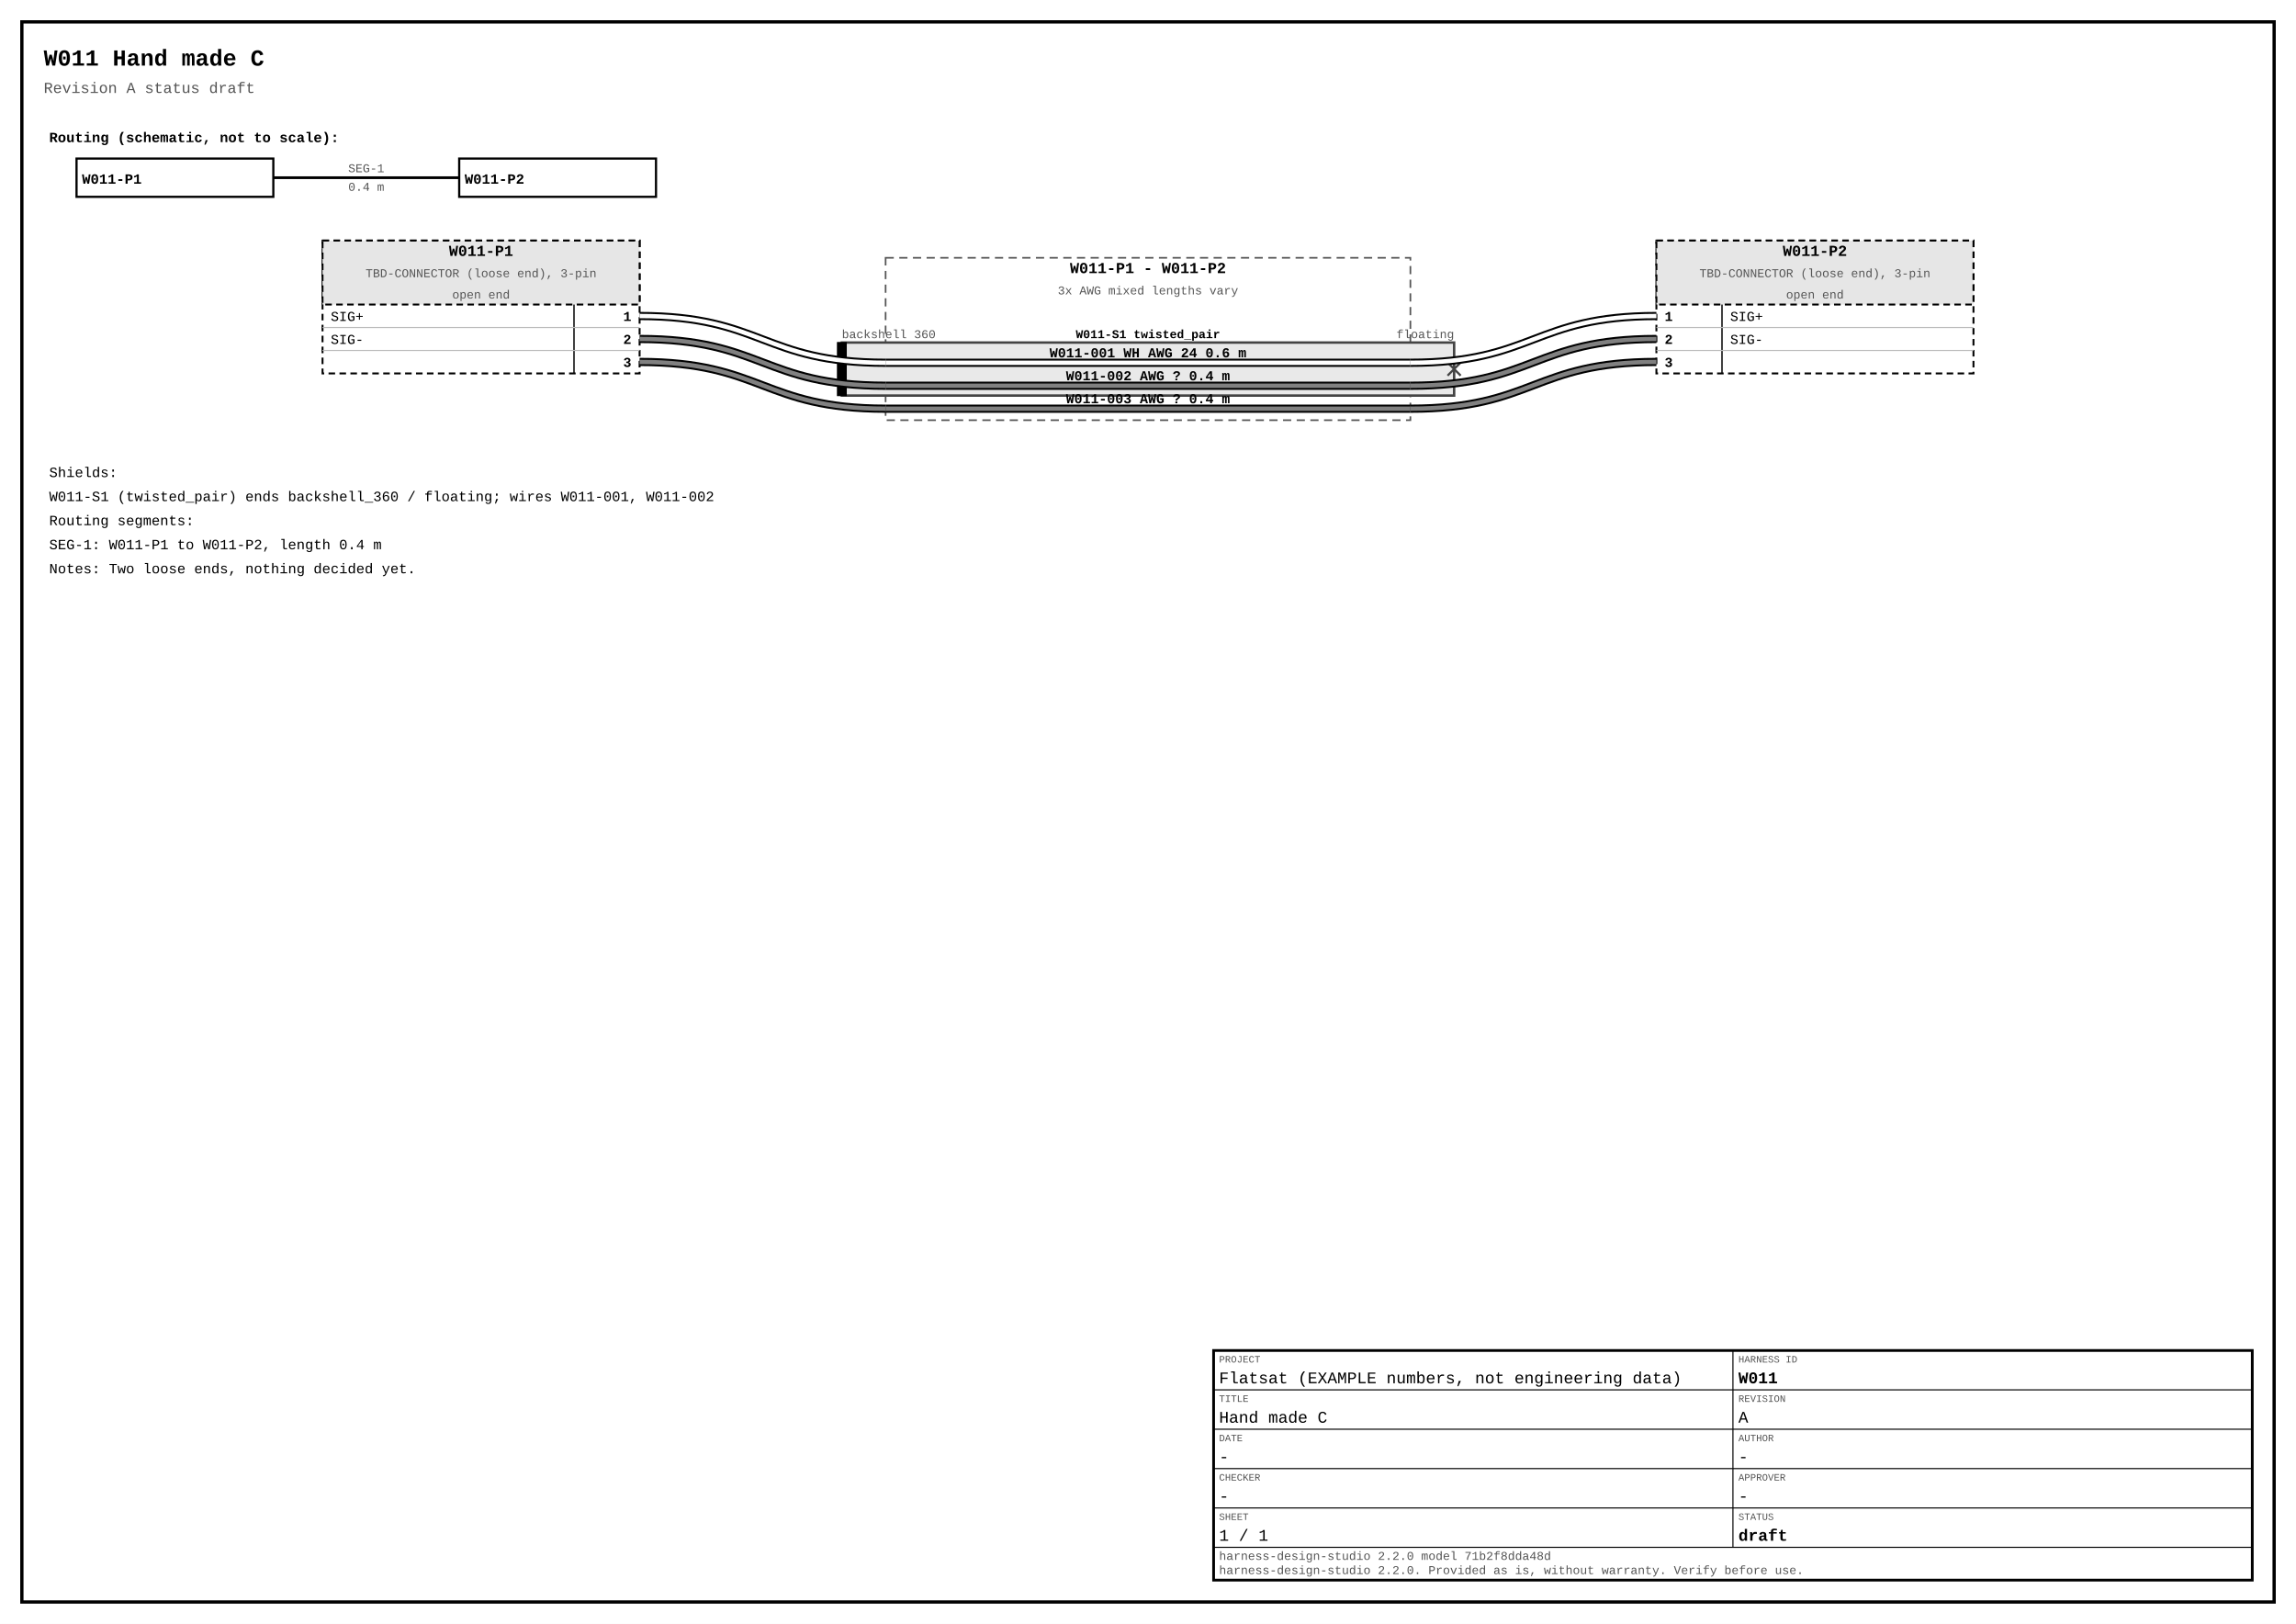
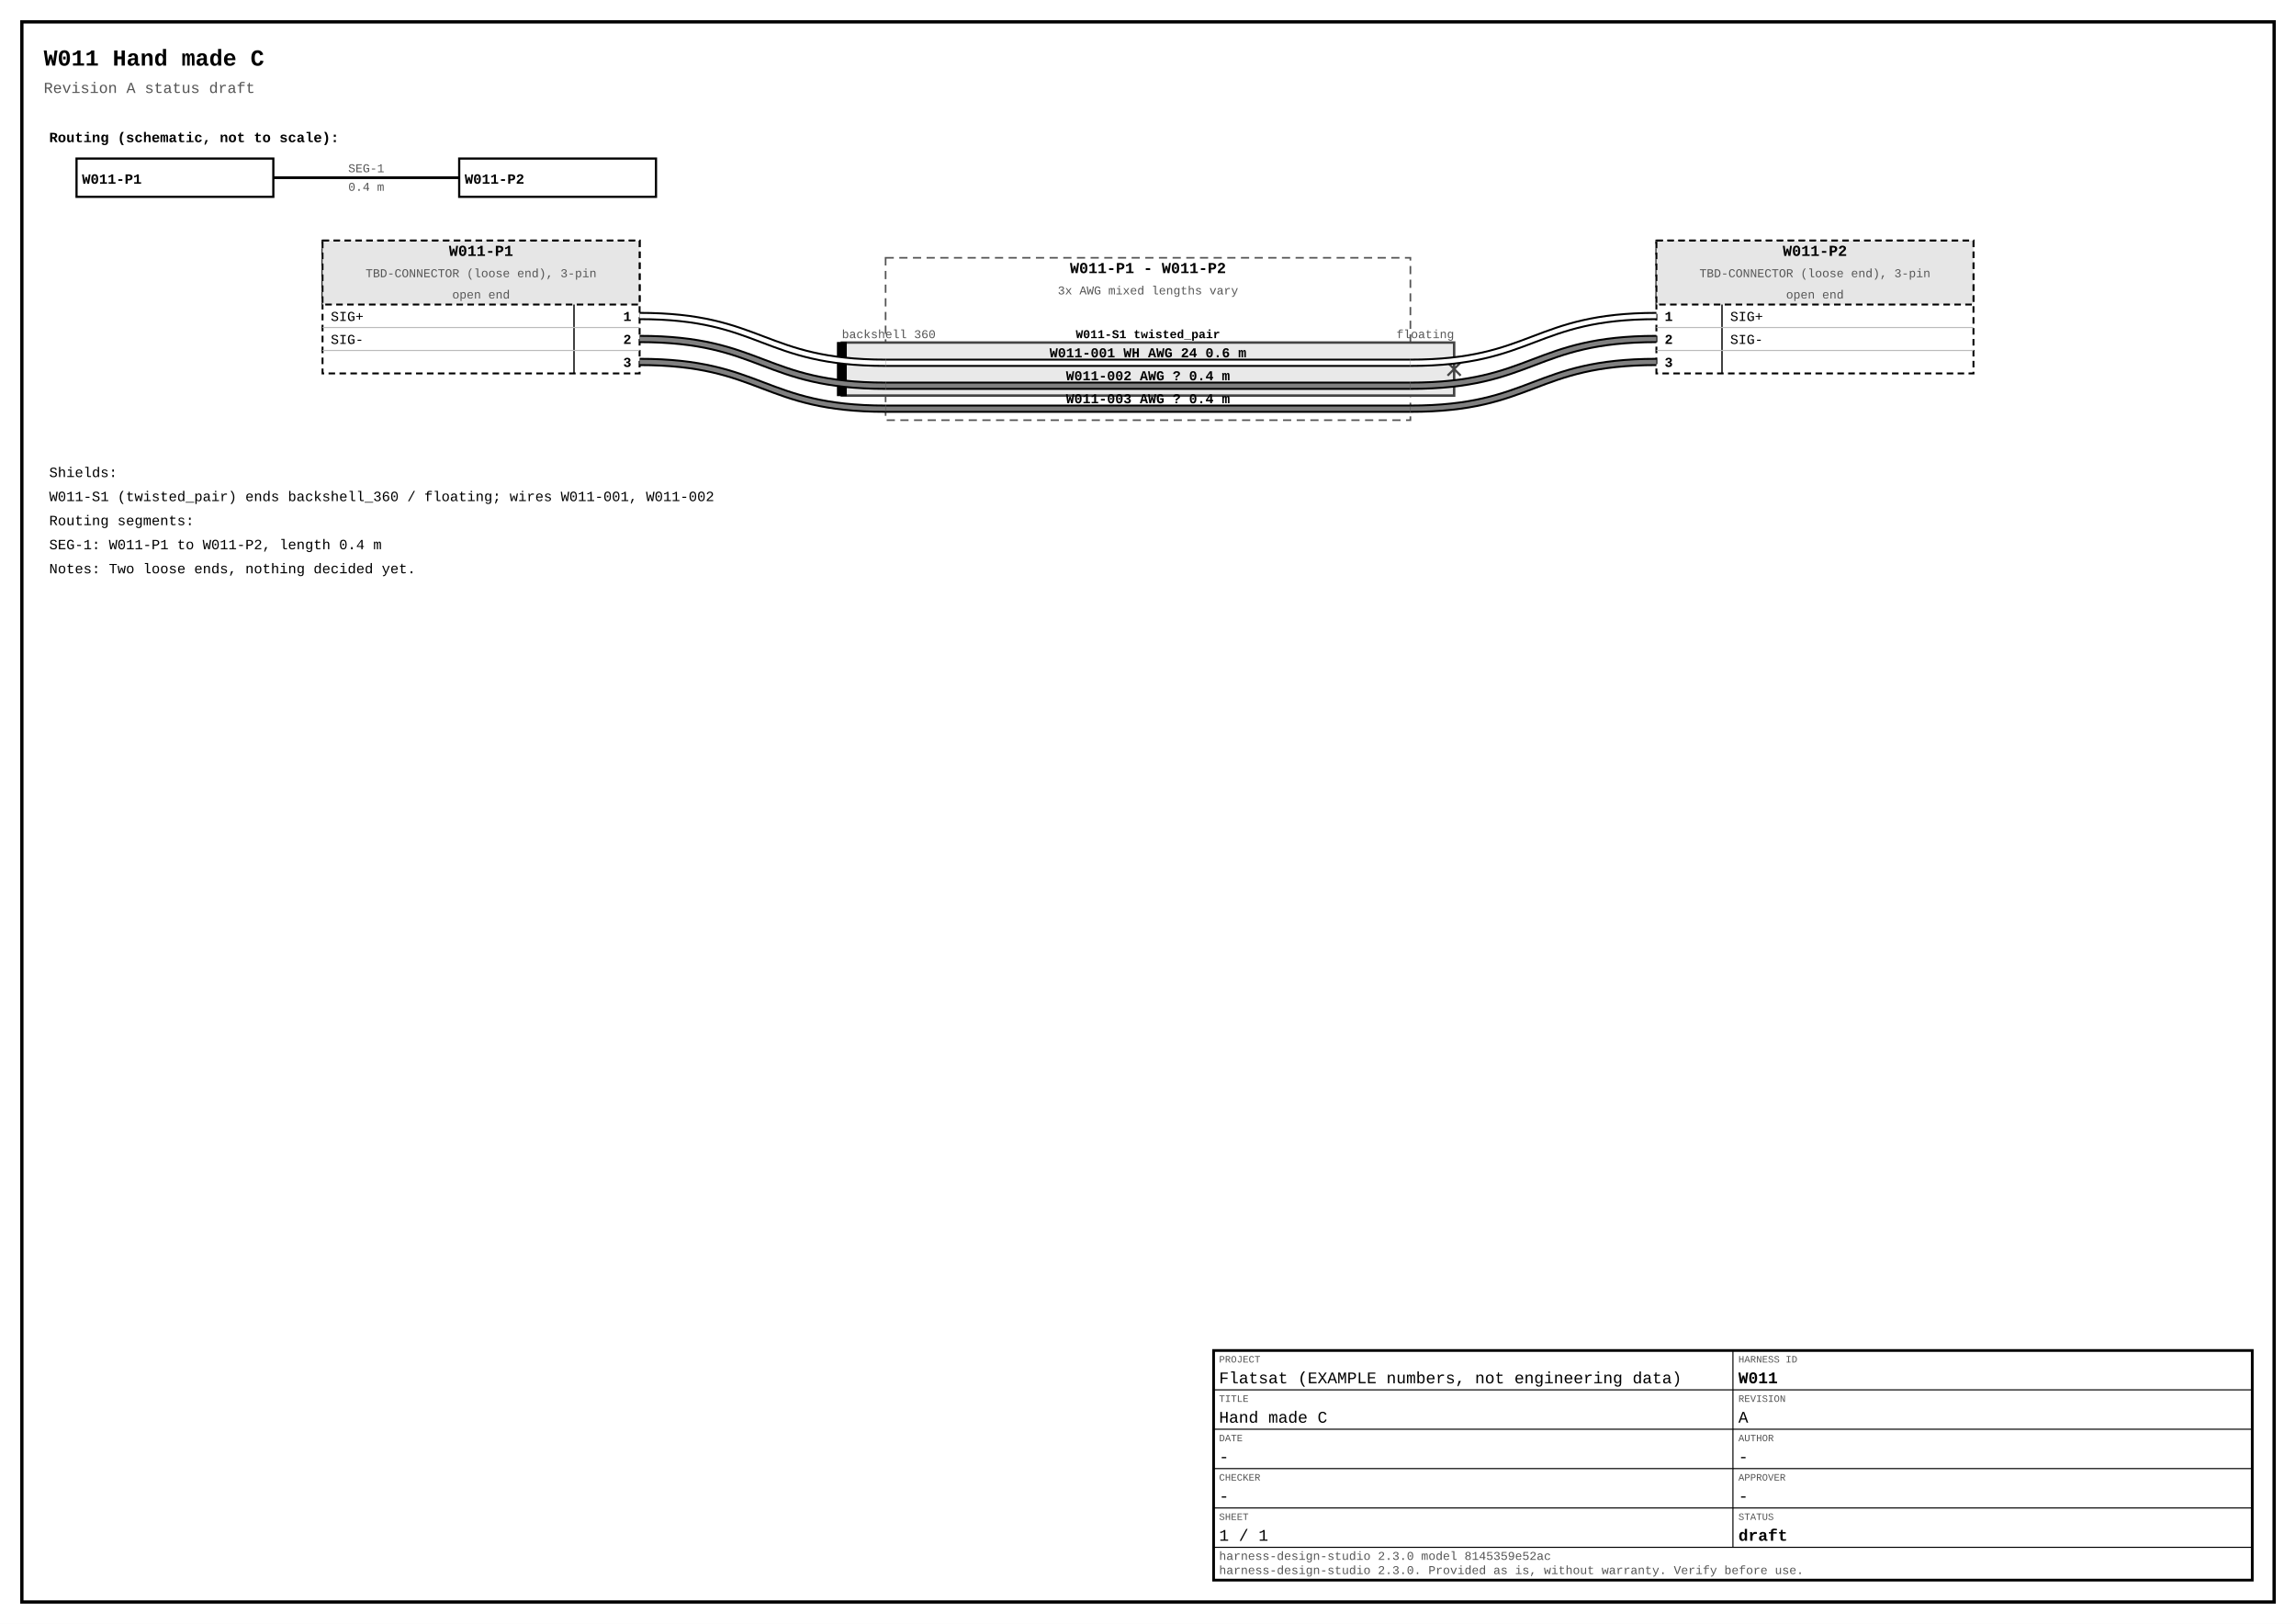
<svg xmlns="http://www.w3.org/2000/svg" width="420mm" height="297mm" viewBox="0 0 420 297" font-family="Courier New, Courier, monospace">
  <rect x="0" y="0" width="420" height="297" fill="#ffffff" />
  <rect x="4" y="4" width="412" height="289" fill="none" stroke="#000000" stroke-width="0.6" />
  <text x="8" y="12" font-size="4.2" font-weight="bold" text-anchor="start" fill="#000000">W011  Hand made C</text>
  <text x="8" y="17" font-size="2.8" text-anchor="start" fill="#555555">Revision A  status draft</text>
  <text x="9" y="26" font-size="2.6" font-weight="bold" text-anchor="start" fill="#000000">Routing (schematic, not to scale):</text>
  <line x1="50" y1="32.5" x2="84" y2="32.5" stroke="#000000" stroke-width="0.5" />
  <text x="67" y="31.5" font-size="2.2" text-anchor="middle" fill="#555555">SEG-1</text>
  <text x="67" y="34.9" font-size="2.2" text-anchor="middle" fill="#555555">0.4 m</text>
  <rect x="14" y="29" width="36" height="7" fill="#ffffff" stroke="#000000" stroke-width="0.4" />
  <text x="15" y="33.6" font-size="2.6" font-weight="bold" text-anchor="start" fill="#000000">W011-P1</text>
  <rect x="84" y="29" width="36" height="7" fill="#ffffff" stroke="#000000" stroke-width="0.4" />
  <text x="85" y="33.6" font-size="2.6" font-weight="bold" text-anchor="start" fill="#000000">W011-P2</text>
  <rect x="59" y="44" width="58" height="24.3" fill="#ffffff" stroke="#000000" stroke-width="0.35" stroke-dasharray="1.2 0.8" />
  <rect x="59" y="44" width="58" height="11.7" fill="#e6e6e6" stroke="#000000" stroke-width="0.35" stroke-dasharray="1.2 0.8" />
  <text x="88" y="46.8" font-size="2.8" font-weight="bold" text-anchor="middle" fill="#000000">W011-P1</text>
  <text x="88" y="50.7" font-size="2.2" text-anchor="middle" fill="#555555" data-ref="part/W011-P1">TBD-CONNECTOR (loose end), 3-pin</text>
  <text x="88" y="54.6" font-size="2.2" text-anchor="middle" fill="#555555" data-ref="end/W011-P1">open end</text>
  <line x1="105" y1="55.7" x2="105" y2="68.3" stroke="#000000" stroke-width="0.25" />
  <line x1="59" y1="59.9" x2="117" y2="59.9" stroke="#bbbbbb" stroke-width="0.2" />
  <text x="60.5" y="58.7" font-size="2.5" text-anchor="start" fill="#000000" data-ref="sig/W011-P1/1">SIG+</text>
  <text x="115.5" y="58.7" font-size="2.5" font-weight="bold" text-anchor="end" fill="#000000" data-ref="pin/W011-P1/1">1</text>
  <line x1="59" y1="64.1" x2="117" y2="64.1" stroke="#bbbbbb" stroke-width="0.2" />
  <text x="60.5" y="62.9" font-size="2.5" text-anchor="start" fill="#000000" data-ref="sig/W011-P1/2">SIG-</text>
  <text x="115.5" y="62.9" font-size="2.5" font-weight="bold" text-anchor="end" fill="#000000" data-ref="pin/W011-P1/2">2</text>
  <text x="60.5" y="67.1" font-size="2.5" text-anchor="start" fill="#000000" data-ref="sig/W011-P1/3" />
  <text x="115.5" y="67.1" font-size="2.5" font-weight="bold" text-anchor="end" fill="#000000" data-ref="pin/W011-P1/3">3</text>
  <rect x="303" y="44" width="58" height="24.3" fill="#ffffff" stroke="#000000" stroke-width="0.35" stroke-dasharray="1.2 0.8" />
  <rect x="303" y="44" width="58" height="11.7" fill="#e6e6e6" stroke="#000000" stroke-width="0.35" stroke-dasharray="1.2 0.8" />
  <text x="332" y="46.8" font-size="2.8" font-weight="bold" text-anchor="middle" fill="#000000">W011-P2</text>
  <text x="332" y="50.7" font-size="2.2" text-anchor="middle" fill="#555555" data-ref="part/W011-P2">TBD-CONNECTOR (loose end), 3-pin</text>
  <text x="332" y="54.6" font-size="2.2" text-anchor="middle" fill="#555555" data-ref="end/W011-P2">open end</text>
  <line x1="315" y1="55.7" x2="315" y2="68.3" stroke="#000000" stroke-width="0.25" />
  <line x1="303" y1="59.9" x2="361" y2="59.9" stroke="#bbbbbb" stroke-width="0.2" />
  <text x="304.5" y="58.7" font-size="2.5" font-weight="bold" text-anchor="start" fill="#000000" data-ref="pin/W011-P2/1">1</text>
  <text x="316.5" y="58.7" font-size="2.5" text-anchor="start" fill="#000000" data-ref="sig/W011-P2/1">SIG+</text>
  <line x1="303" y1="64.1" x2="361" y2="64.1" stroke="#bbbbbb" stroke-width="0.2" />
  <text x="304.5" y="62.9" font-size="2.5" font-weight="bold" text-anchor="start" fill="#000000" data-ref="pin/W011-P2/2">2</text>
  <text x="316.5" y="62.9" font-size="2.5" text-anchor="start" fill="#000000" data-ref="sig/W011-P2/2">SIG-</text>
  <text x="304.5" y="67.1" font-size="2.5" font-weight="bold" text-anchor="start" fill="#000000" data-ref="pin/W011-P2/3">3</text>
  <text x="316.5" y="67.1" font-size="2.5" text-anchor="start" fill="#000000" data-ref="sig/W011-P2/3" />
  <rect x="162" y="47.15" width="96" height="29.7" fill="none" stroke="#555555" stroke-width="0.3" stroke-dasharray="1.5 1" />
  <text x="210" y="49.95" font-size="2.8" font-weight="bold" text-anchor="middle" fill="#000000">W011-P1 - W011-P2</text>
  <text x="210" y="53.85" font-size="2.2" text-anchor="middle" fill="#555555">3x  AWG mixed  lengths vary</text>
  <rect x="154" y="62.65" width="112" height="9.7" fill="#e9e9e9" stroke="#444444" stroke-width="0.45" />
  <text x="210" y="61.85" font-size="2.2" font-weight="bold" text-anchor="middle" fill="#000000">W011-S1  twisted_pair</text>
  <text x="154" y="61.85" font-size="2.2" text-anchor="start" fill="#555555">backshell 360</text>
  <text x="266" y="61.85" font-size="2.2" text-anchor="end" fill="#555555">floating</text>
  <rect x="153.2" y="62.65" width="1.6" height="9.7" fill="#000000" stroke="#000000" stroke-width="0.2" />
  <line x1="264.8" y1="66.3" x2="267.2" y2="68.7" stroke="#444444" stroke-width="0.4" />
  <line x1="264.8" y1="68.7" x2="267.2" y2="66.3" stroke="#444444" stroke-width="0.4" />
  <path d="M 117 57.8 C 139.5 57.8 139.5 66.35 162 66.35" fill="none" stroke="#000000" stroke-width="1.5" />
  <line x1="162" y1="66.35" x2="258" y2="66.35" stroke="#000000" stroke-width="1.5" />
  <path d="M 258 66.35 C 280.5 66.35 280.5 57.8 303 57.8" fill="none" stroke="#000000" stroke-width="1.5" />
  <path d="M 117 57.8 C 139.5 57.8 139.5 66.35 162 66.35" fill="none" stroke="#ffffff" stroke-width="0.8" />
  <line x1="162" y1="66.35" x2="258" y2="66.35" stroke="#ffffff" stroke-width="0.8" />
  <path d="M 258 66.35 C 280.5 66.35 280.5 57.8 303 57.8" fill="none" stroke="#ffffff" stroke-width="0.8" />
  <text x="210" y="65.35" font-size="2.5" font-weight="bold" text-anchor="middle" fill="#000000">W011-001  WH  AWG 24  0.6 m</text>
  <path d="M 117 62 C 139.5 62 139.5 70.55 162 70.55" fill="none" stroke="#000000" stroke-width="1.5" />
  <line x1="162" y1="70.55" x2="258" y2="70.55" stroke="#000000" stroke-width="1.5" />
  <path d="M 258 70.55 C 280.5 70.55 280.5 62 303 62" fill="none" stroke="#000000" stroke-width="1.5" />
  <path d="M 117 62 C 139.5 62 139.5 70.55 162 70.55" fill="none" stroke="#808080" stroke-width="0.8" />
  <line x1="162" y1="70.55" x2="258" y2="70.55" stroke="#808080" stroke-width="0.8" />
  <path d="M 258 70.55 C 280.5 70.55 280.5 62 303 62" fill="none" stroke="#808080" stroke-width="0.8" />
  <text x="210" y="69.55" font-size="2.5" font-weight="bold" text-anchor="middle" fill="#000000">W011-002  AWG ?  0.4 m</text>
  <path d="M 117 66.2 C 139.5 66.2 139.5 74.75 162 74.75" fill="none" stroke="#000000" stroke-width="1.5" />
  <line x1="162" y1="74.75" x2="258" y2="74.75" stroke="#000000" stroke-width="1.5" />
  <path d="M 258 74.75 C 280.5 74.75 280.5 66.2 303 66.2" fill="none" stroke="#000000" stroke-width="1.5" />
  <path d="M 117 66.2 C 139.5 66.2 139.5 74.75 162 74.75" fill="none" stroke="#808080" stroke-width="0.8" />
  <line x1="162" y1="74.75" x2="258" y2="74.75" stroke="#808080" stroke-width="0.8" />
  <path d="M 258 74.75 C 280.5 74.75 280.5 66.2 303 66.2" fill="none" stroke="#808080" stroke-width="0.8" />
  <text x="210" y="73.75" font-size="2.5" font-weight="bold" text-anchor="middle" fill="#000000">W011-003  AWG ?  0.4 m</text>
  <text x="9" y="87.25" font-size="2.6" text-anchor="start" fill="#000000">Shields:</text>
  <text x="9" y="91.65" font-size="2.6" text-anchor="start" fill="#000000">  W011-S1 (twisted_pair) ends backshell_360 / floating; wires W011-001, W011-002</text>
  <text x="9" y="96.05" font-size="2.6" text-anchor="start" fill="#000000">Routing segments:</text>
  <text x="9" y="100.45" font-size="2.6" text-anchor="start" fill="#000000">  SEG-1: W011-P1 to W011-P2, length 0.4 m</text>
  <text x="9" y="104.85" font-size="2.6" text-anchor="start" fill="#000000">Notes: Two loose ends, nothing decided yet.</text>
  <rect x="222" y="247" width="190" height="42" fill="none" stroke="#000000" stroke-width="0.5" />
  <line x1="222" y1="247" x2="317" y2="247" stroke="#000000" stroke-width="0.2" />
  <text x="223" y="249.2" font-size="1.8" text-anchor="start" fill="#555555">PROJECT</text>
  <text x="223" y="253" font-size="3" text-anchor="start" fill="#000000">Flatsat (EXAMPLE numbers, not engineering data)</text>
  <line x1="317" y1="247" x2="412" y2="247" stroke="#000000" stroke-width="0.2" />
  <text x="318" y="249.2" font-size="1.8" text-anchor="start" fill="#555555">HARNESS ID</text>
  <text x="318" y="253" font-size="3" font-weight="bold" text-anchor="start" fill="#000000">W011</text>
  <line x1="222" y1="254.2" x2="317" y2="254.2" stroke="#000000" stroke-width="0.2" />
  <text x="223" y="256.4" font-size="1.8" text-anchor="start" fill="#555555">TITLE</text>
  <text x="223" y="260.2" font-size="3" text-anchor="start" fill="#000000">Hand made C</text>
  <line x1="317" y1="254.2" x2="412" y2="254.2" stroke="#000000" stroke-width="0.2" />
  <text x="318" y="256.4" font-size="1.8" text-anchor="start" fill="#555555">REVISION</text>
  <text x="318" y="260.2" font-size="3" text-anchor="start" fill="#000000">A</text>
  <line x1="222" y1="261.4" x2="317" y2="261.4" stroke="#000000" stroke-width="0.2" />
  <text x="223" y="263.6" font-size="1.8" text-anchor="start" fill="#555555">DATE</text>
  <text x="223" y="267.4" font-size="3" text-anchor="start" fill="#000000">-</text>
  <line x1="317" y1="261.4" x2="412" y2="261.4" stroke="#000000" stroke-width="0.2" />
  <text x="318" y="263.6" font-size="1.8" text-anchor="start" fill="#555555">AUTHOR</text>
  <text x="318" y="267.4" font-size="3" text-anchor="start" fill="#000000">-</text>
  <line x1="222" y1="268.6" x2="317" y2="268.6" stroke="#000000" stroke-width="0.2" />
  <text x="223" y="270.8" font-size="1.8" text-anchor="start" fill="#555555">CHECKER</text>
  <text x="223" y="274.6" font-size="3" text-anchor="start" fill="#000000">-</text>
  <line x1="317" y1="268.6" x2="412" y2="268.6" stroke="#000000" stroke-width="0.2" />
  <text x="318" y="270.8" font-size="1.8" text-anchor="start" fill="#555555">APPROVER</text>
  <text x="318" y="274.6" font-size="3" text-anchor="start" fill="#000000">-</text>
  <line x1="222" y1="275.8" x2="317" y2="275.8" stroke="#000000" stroke-width="0.2" />
  <text x="223" y="278" font-size="1.8" text-anchor="start" fill="#555555">SHEET</text>
  <text x="223" y="281.8" font-size="3" text-anchor="start" fill="#000000">1 / 1</text>
  <line x1="317" y1="275.8" x2="412" y2="275.8" stroke="#000000" stroke-width="0.2" />
  <text x="318" y="278" font-size="1.8" text-anchor="start" fill="#555555">STATUS</text>
  <text x="318" y="281.8" font-size="3" font-weight="bold" text-anchor="start" fill="#000000">draft</text>
  <line x1="317" y1="247" x2="317" y2="283" stroke="#000000" stroke-width="0.2" />
  <line x1="222" y1="283" x2="412" y2="283" stroke="#000000" stroke-width="0.2" />
-   <text x="223" y="285.3" font-size="2.2" text-anchor="start" fill="#555555">harness-design-studio 2.2.0 model 71b2f8dda48d</text>
-   <text x="223" y="287.9" font-size="2.2" text-anchor="start" fill="#555555">harness-design-studio 2.2.0. Provided as is, without warranty. Verify before use.</text>
+   <text x="223" y="285.3" font-size="2.2" text-anchor="start" fill="#555555">harness-design-studio 2.3.0 model 8145359e52ac</text>
+   <text x="223" y="287.9" font-size="2.2" text-anchor="start" fill="#555555">harness-design-studio 2.3.0. Provided as is, without warranty. Verify before use.</text>
</svg>
